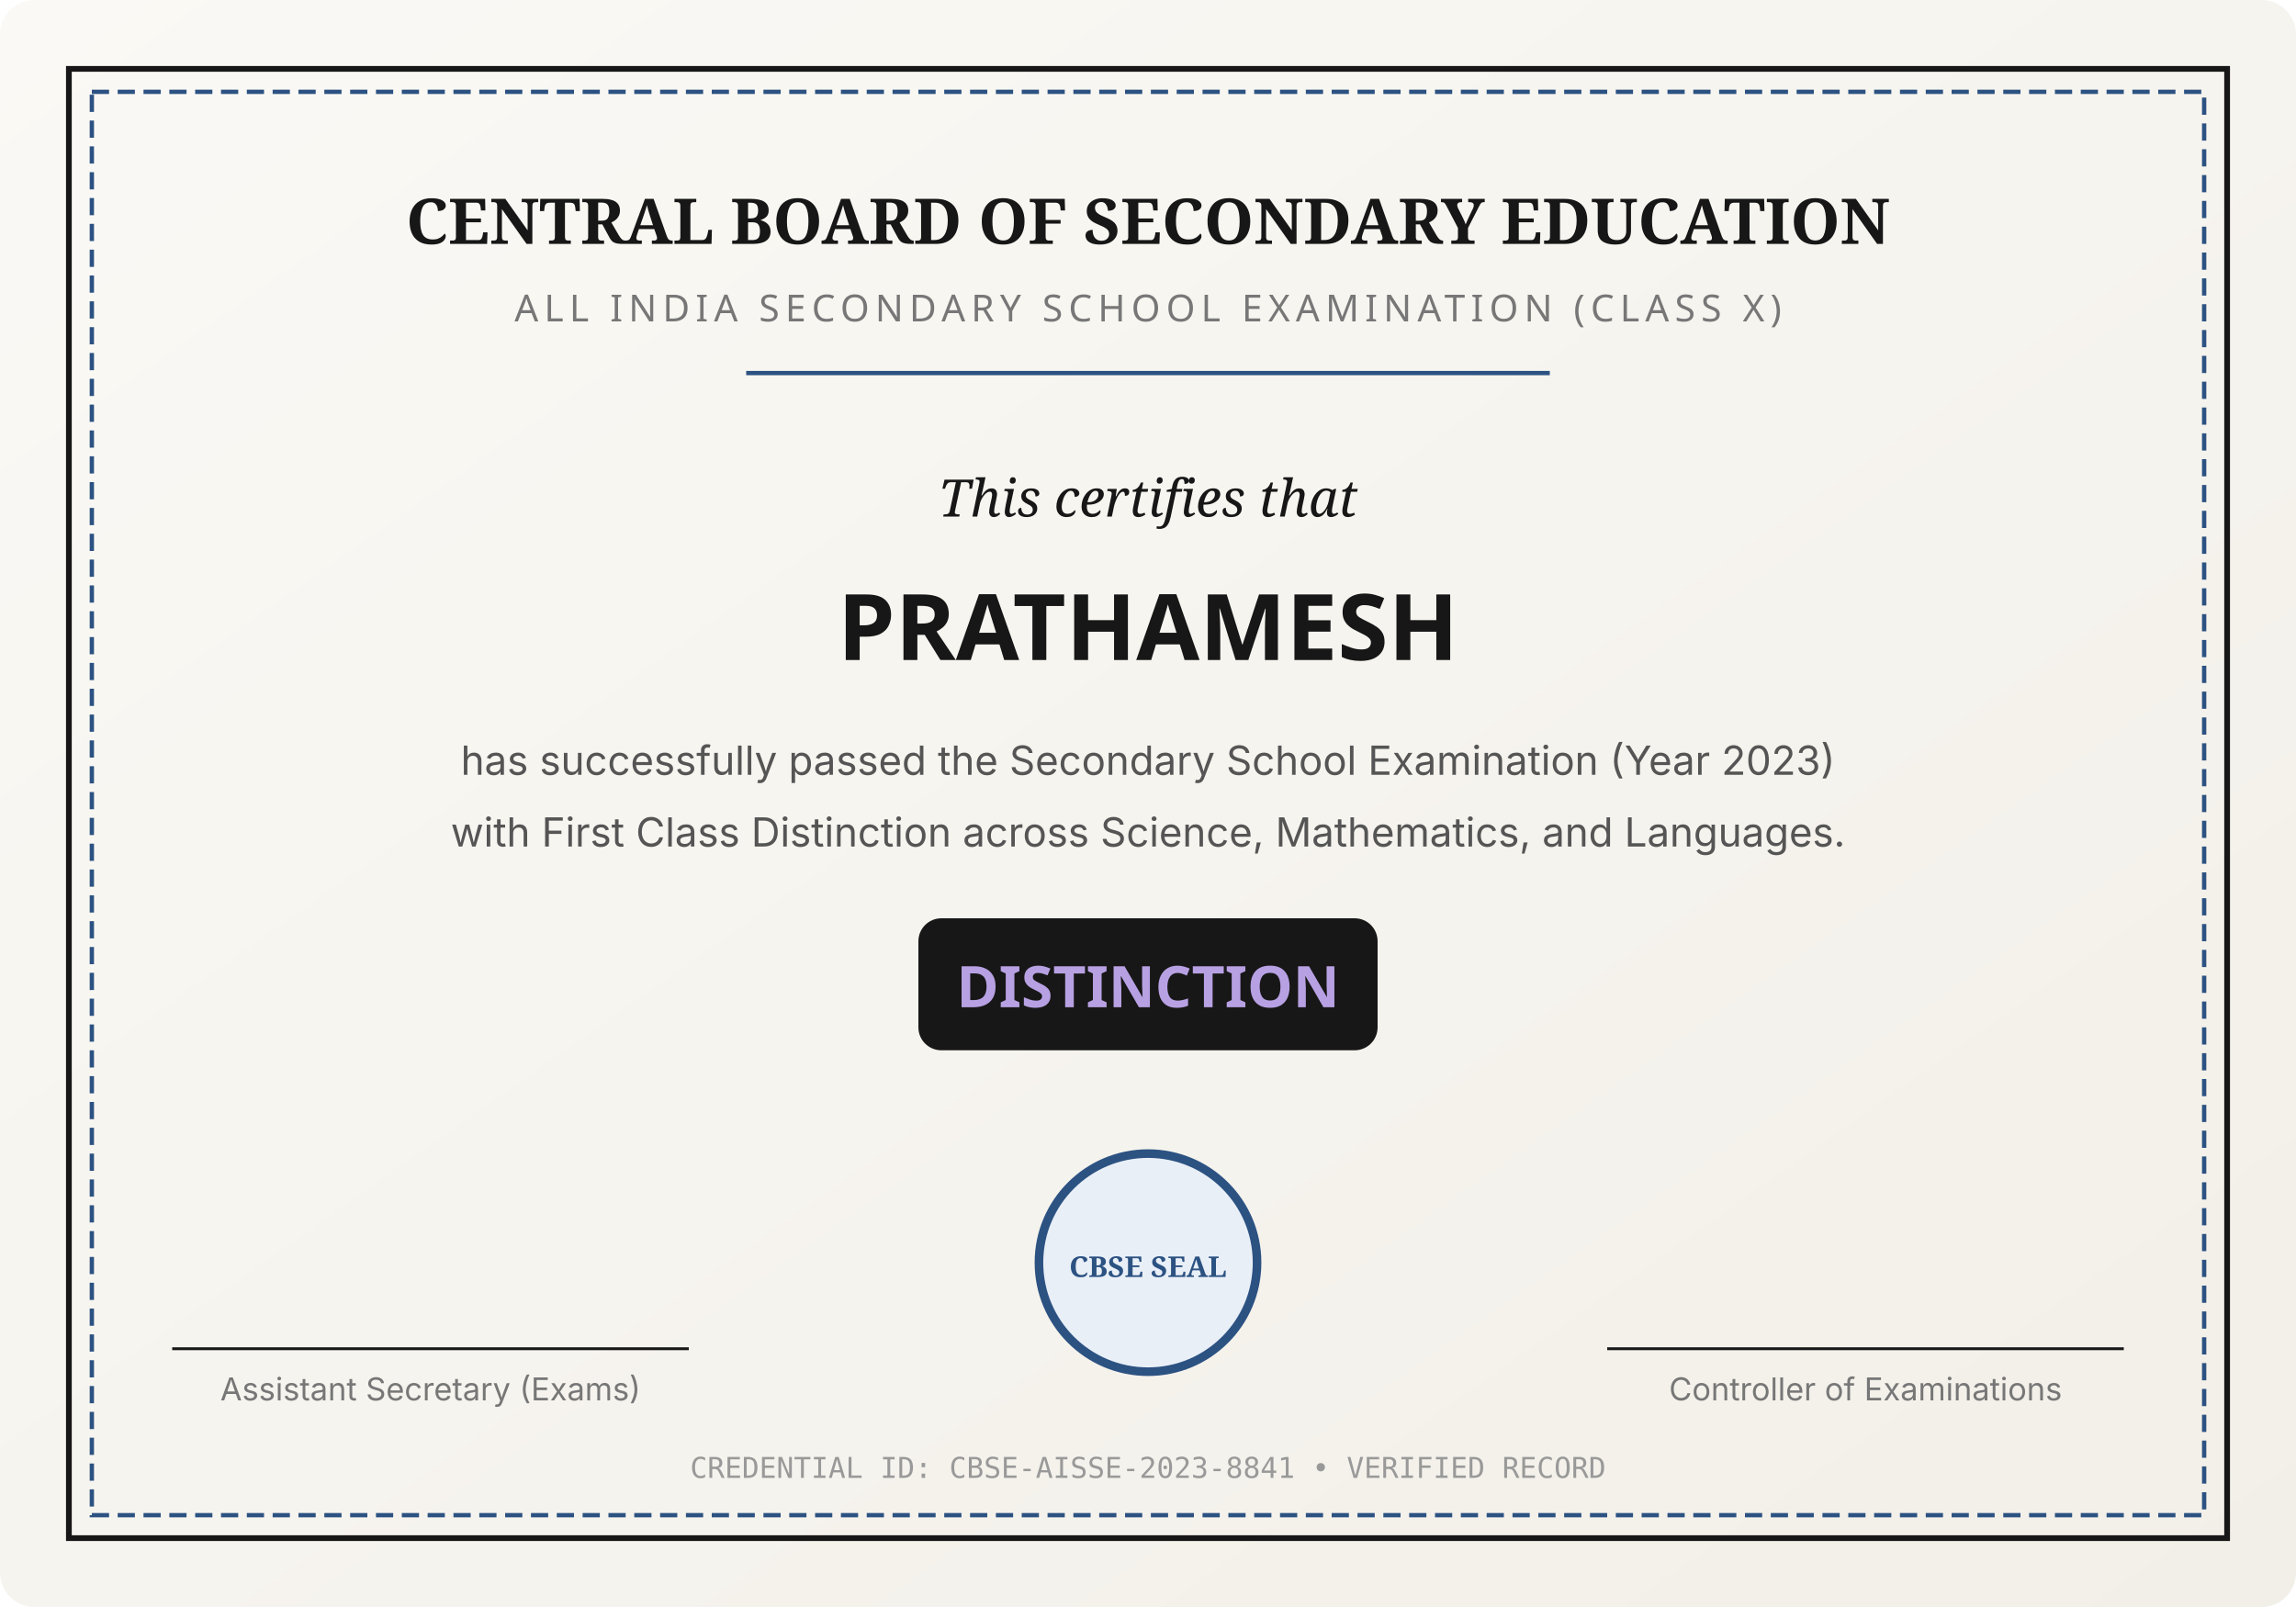
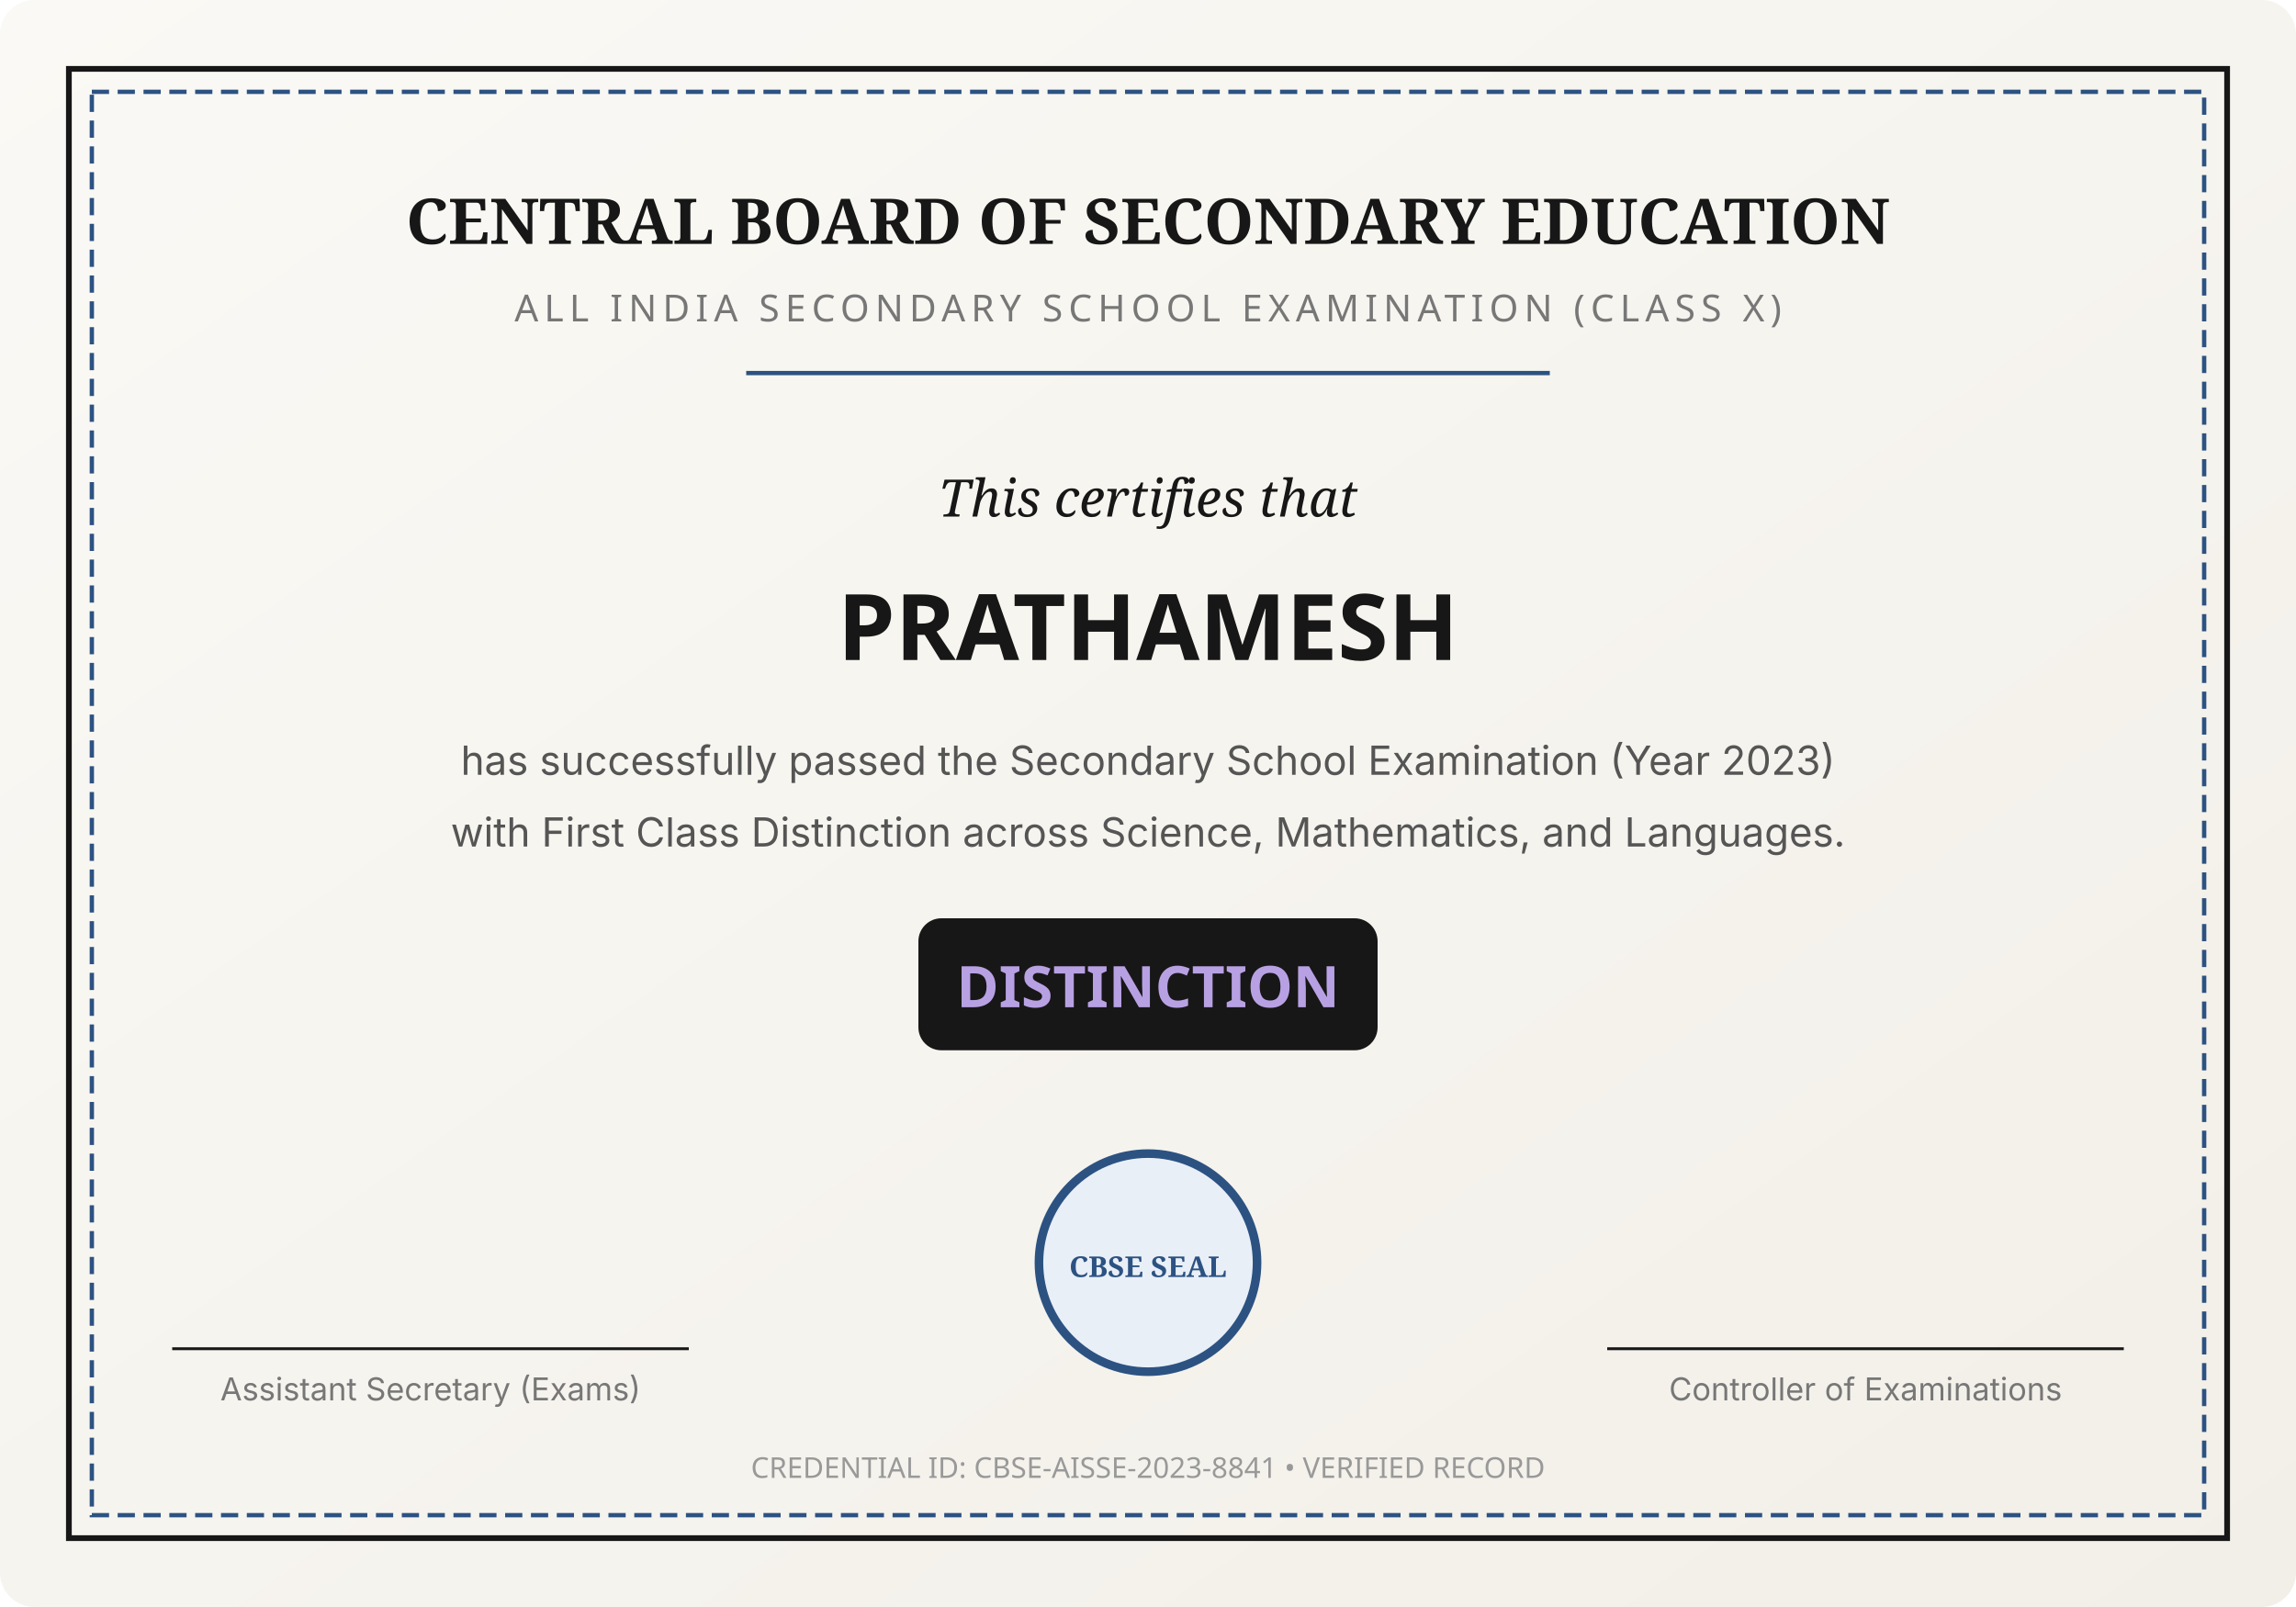
<svg xmlns="http://www.w3.org/2000/svg" viewBox="0 0 800 560" width="100%" height="100%">
  <defs>
    <linearGradient id="cbseBg" x1="0%" y1="0%" x2="100%" y2="100%">
      <stop offset="0%" stop-color="#FAF9F5" />
      <stop offset="100%" stop-color="#F2EFE8" />
    </linearGradient>
  </defs>
  <rect width="800" height="560" rx="12" fill="url(#cbseBg)" />
  <rect x="24" y="24" width="752" height="512" fill="none" stroke="#171717" stroke-width="2" />
  <rect x="32" y="32" width="736" height="496" fill="none" stroke="#2c5282" stroke-width="1.5" stroke-dasharray="6 3" />
  <text x="400" y="85" fill="#171717" font-family="'Playfair Display', serif" font-size="22" font-weight="700" text-anchor="middle">CENTRAL BOARD OF SECONDARY EDUCATION</text>
  <text x="400" y="112" fill="#777777" font-family="'Space Grotesk', sans-serif" font-size="13" text-anchor="middle" letter-spacing="2">ALL INDIA SECONDARY SCHOOL EXAMINATION (CLASS X)</text>
  <line x1="260" y1="130" x2="540" y2="130" stroke="#2c5282" stroke-width="1.5" />
  <text x="400" y="180" fill="#171717" font-family="'Playfair Display', serif" font-size="18" font-style="italic" text-anchor="middle">This certifies that</text>
  <text x="400" y="230" fill="#171717" font-family="'Satoshi', sans-serif" font-size="32" font-weight="800" text-anchor="middle">PRATHAMESH</text>
  <text x="400" y="270" fill="#555555" font-family="'Inter', sans-serif" font-size="14" text-anchor="middle">has successfully passed the Secondary School Examination (Year 2023)</text>
  <text x="400" y="295" fill="#555555" font-family="'Inter', sans-serif" font-size="14" text-anchor="middle">with First Class Distinction across Science, Mathematics, and Languages.</text>
  <rect x="320" y="320" width="160" height="46" rx="8" fill="#171717" />
  <text x="400" y="351" fill="#B8A1E3" font-family="'Space Grotesk', sans-serif" font-size="20" font-weight="700" text-anchor="middle">DISTINCTION</text>
  <g transform="translate(60, 420)">
    <line x1="0" y1="50" x2="180" y2="50" stroke="#171717" stroke-width="1" />
    <text x="90" y="68" fill="#777777" font-family="'Inter', sans-serif" font-size="11" text-anchor="middle">Assistant Secretary (Exams)</text>
  </g>
  <g transform="translate(400, 440)">
    <circle cx="0" cy="0" r="38" fill="#e9eff7" stroke="#2c5282" stroke-width="3" />
    <text x="0" y="5" fill="#2c5282" font-family="'Playfair Display', serif" font-size="10" font-weight="700" text-anchor="middle">CBSE SEAL</text>
  </g>
  <g transform="translate(560, 420)">
    <line x1="0" y1="50" x2="180" y2="50" stroke="#171717" stroke-width="1" />
    <text x="90" y="68" fill="#777777" font-family="'Inter', sans-serif" font-size="11" text-anchor="middle">Controller of Examinations</text>
  </g>
-   <text x="400" y="515" fill="#999999" font-family="'JetBrains Mono', monospace" font-size="10" text-anchor="middle">CREDENTIAL ID: CBSE-AISSE-2023-8841 • VERIFIED RECORD</text>
+   <text x="400" y="515" fill="#999999" font-family="DM Sans, sans-serif" font-size="10" text-anchor="middle">CREDENTIAL ID: CBSE-AISSE-2023-8841 • VERIFIED RECORD</text>
</svg>
